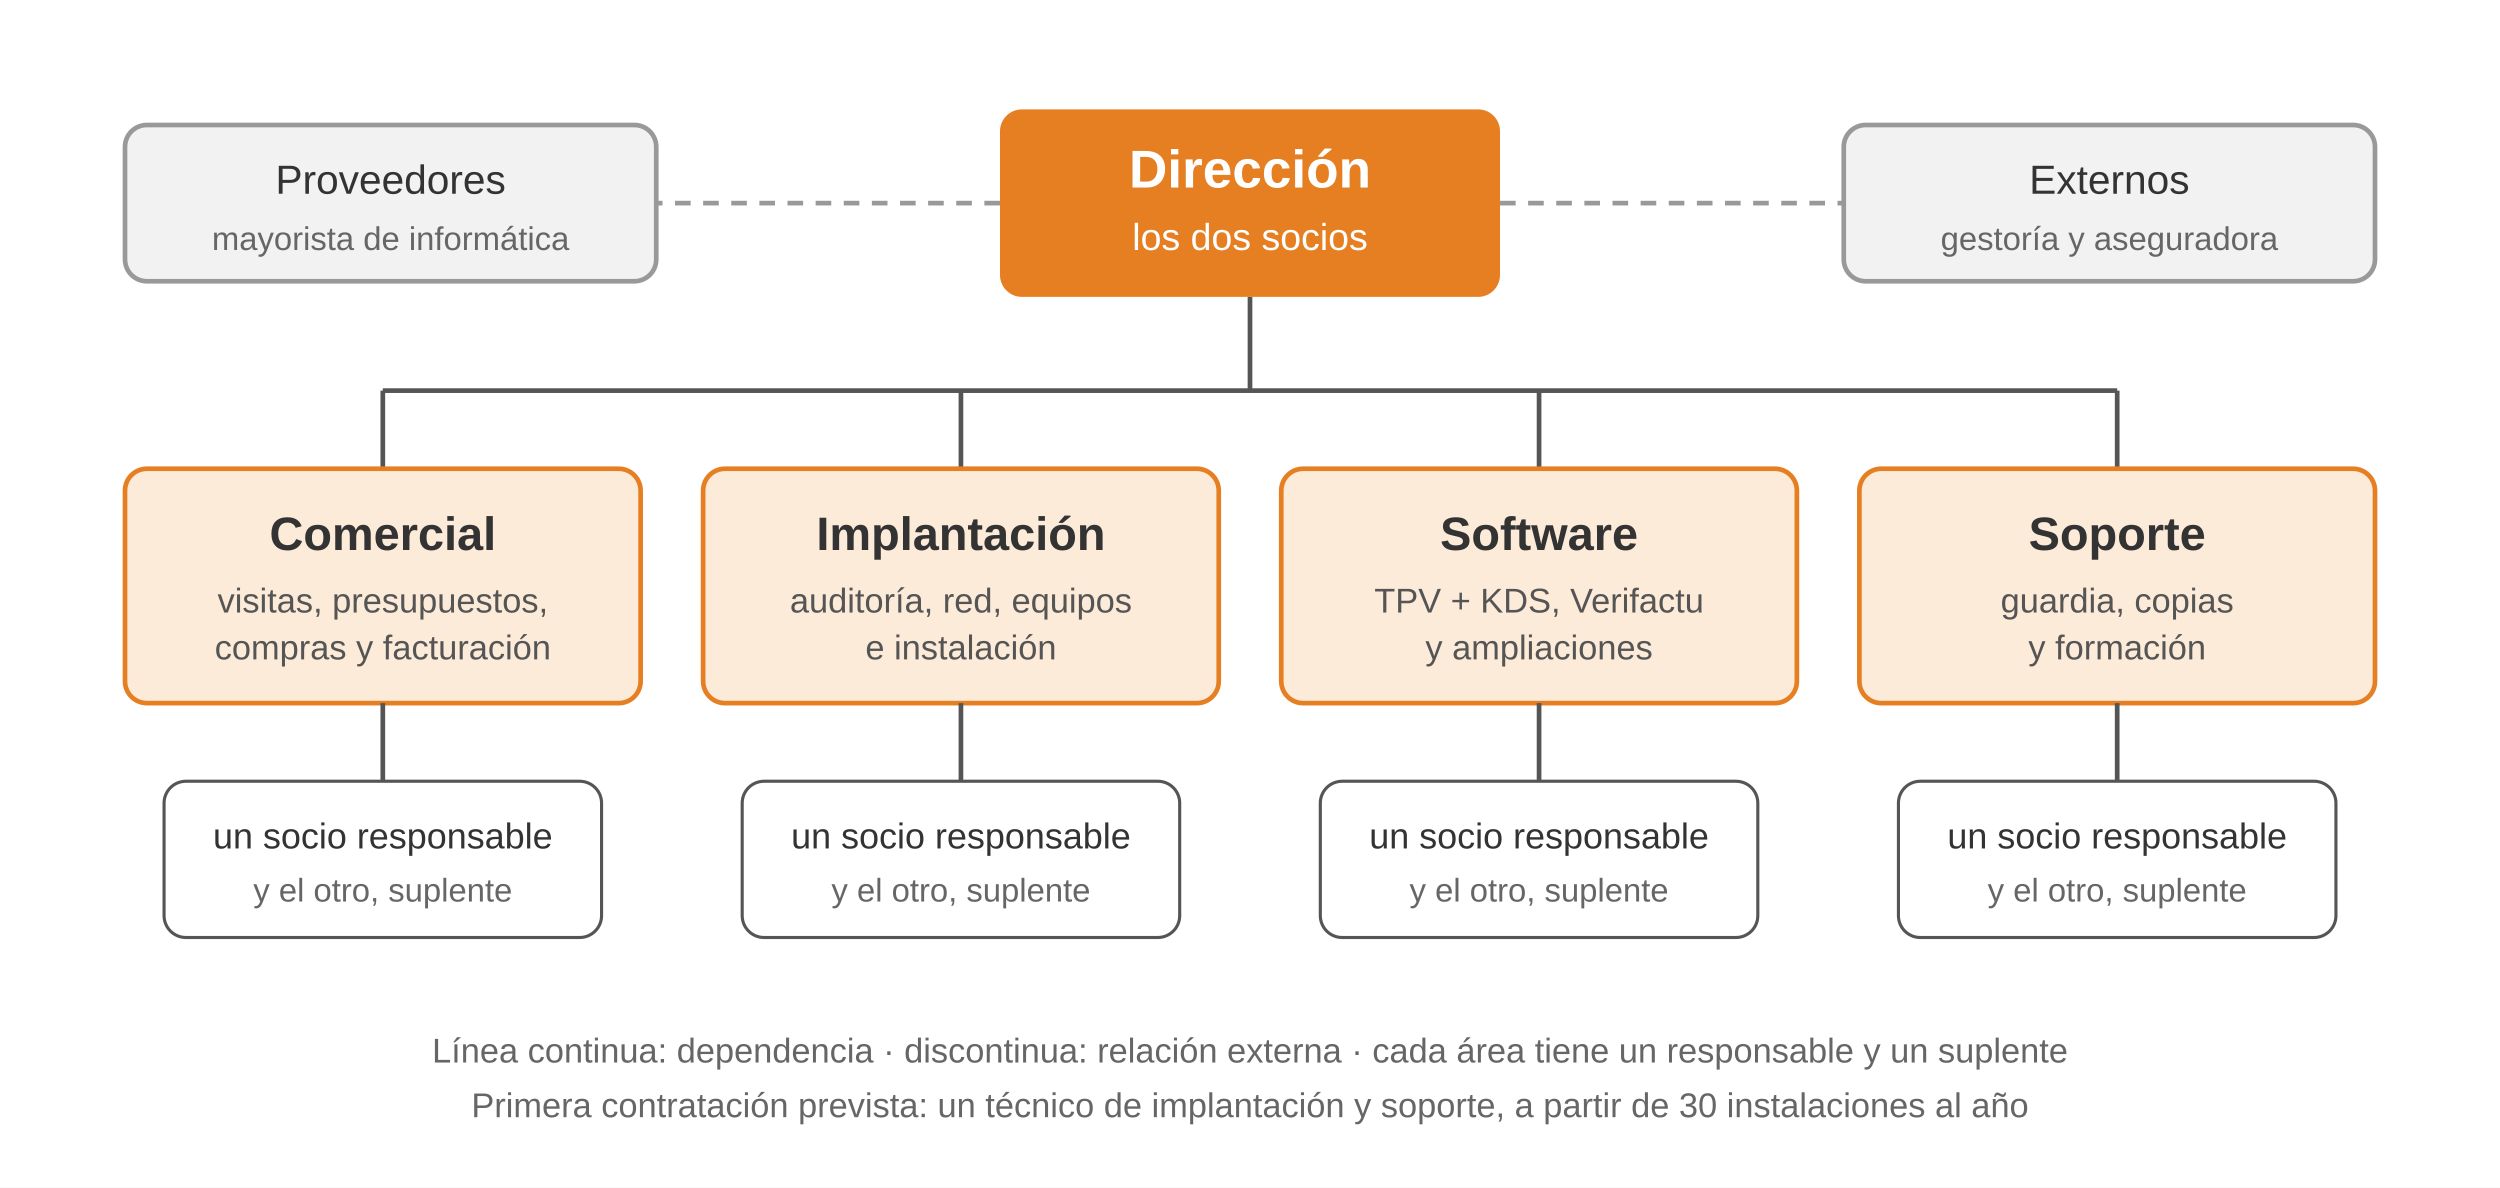
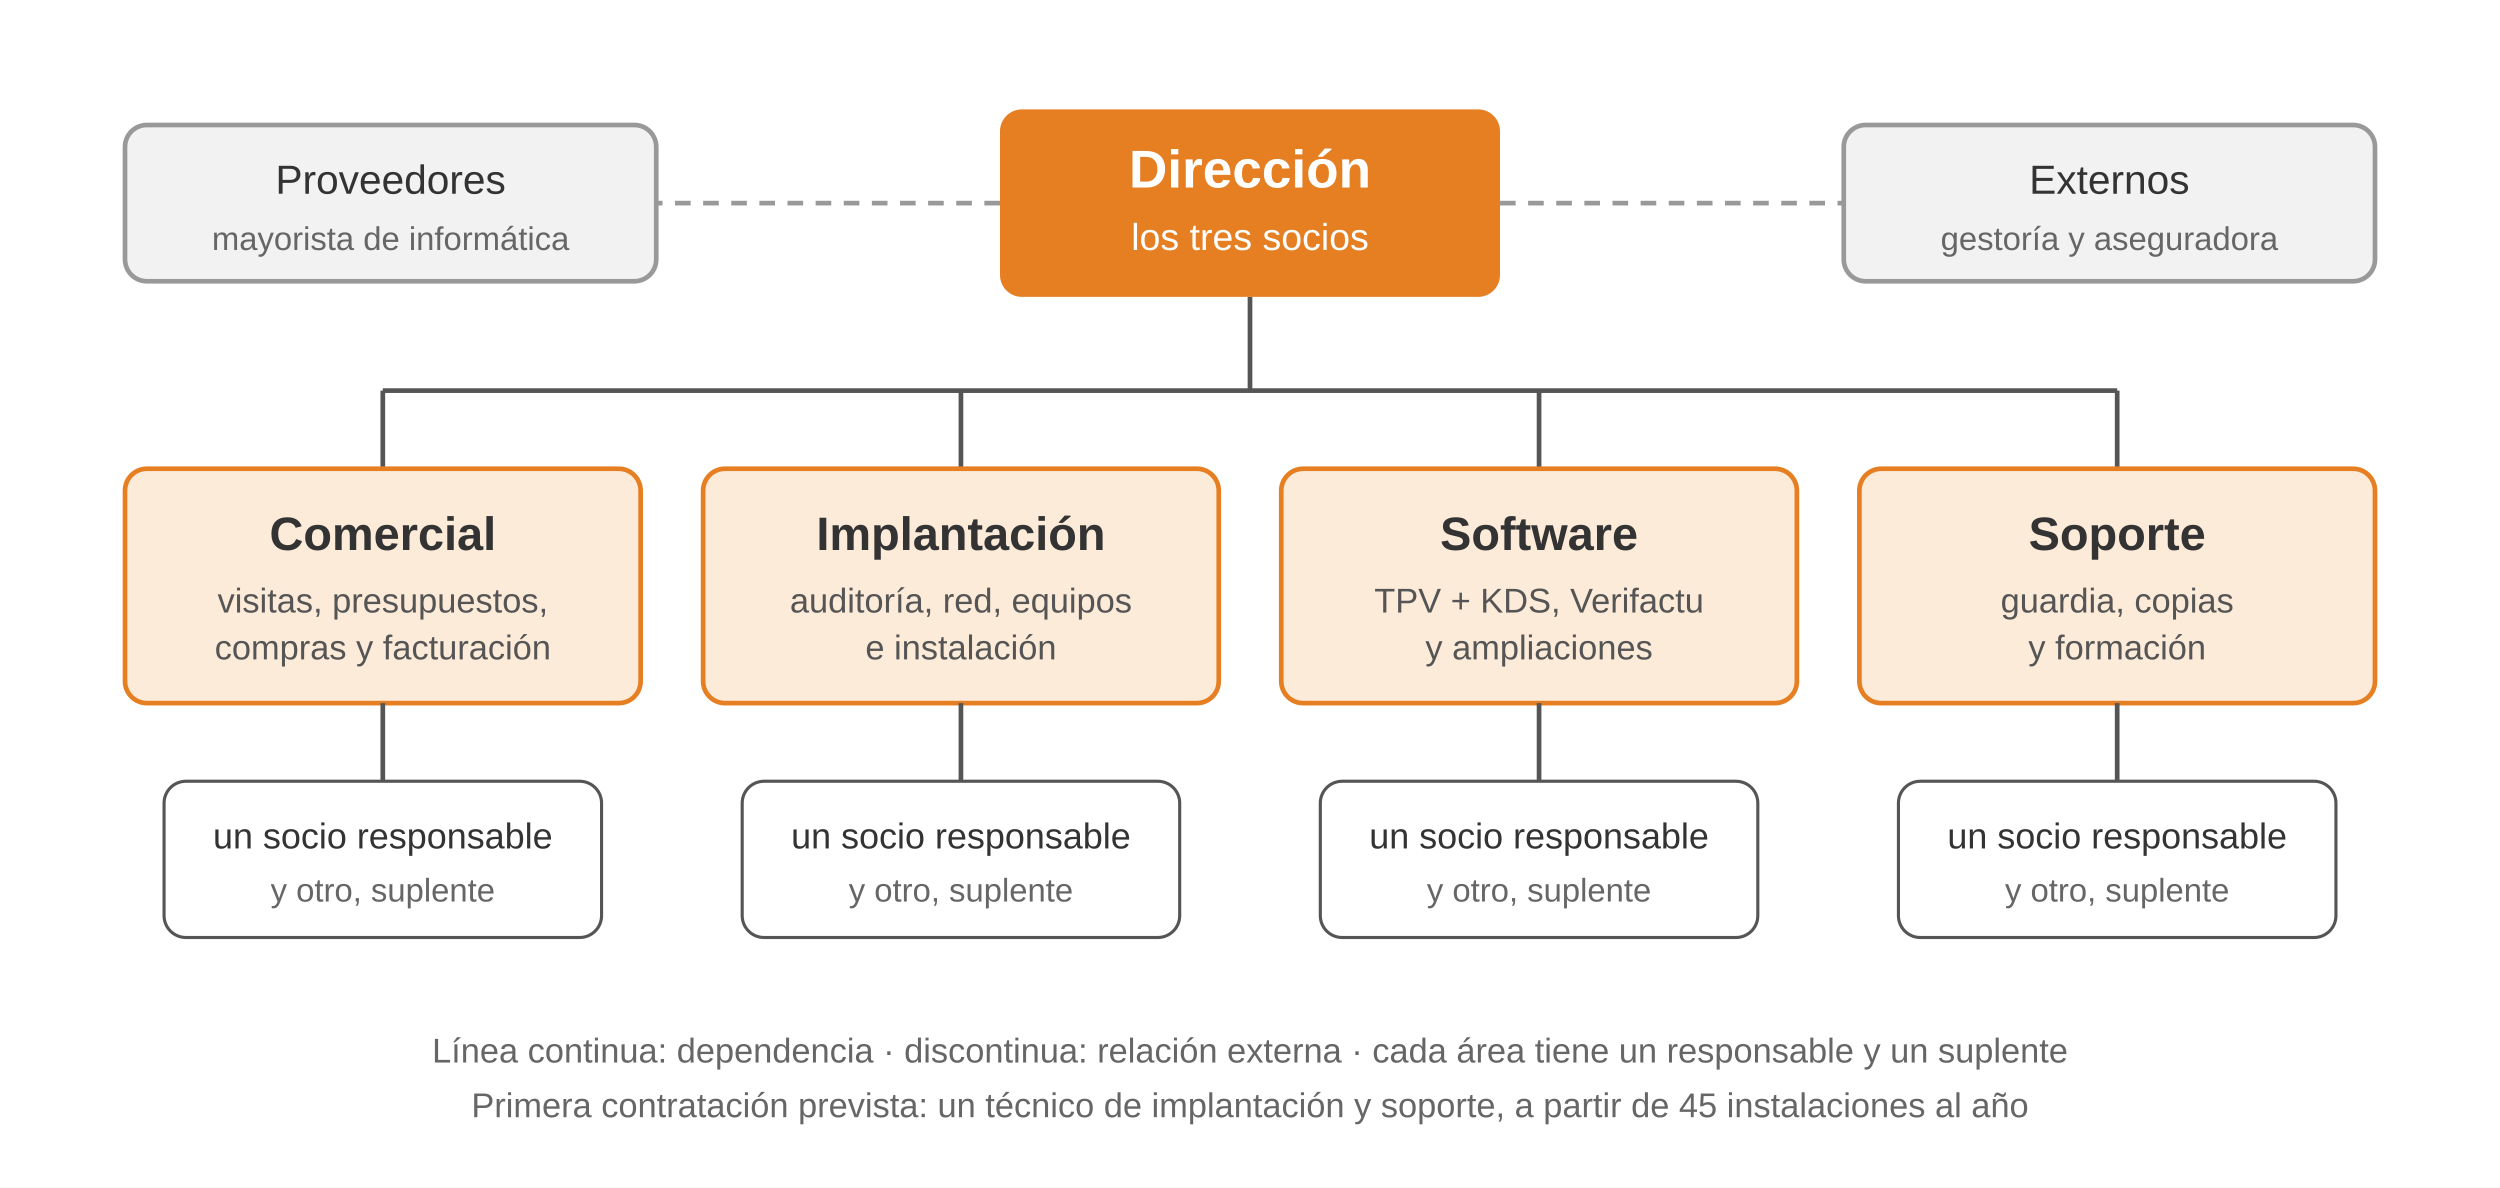
<svg xmlns="http://www.w3.org/2000/svg" width="1600" height="760" viewBox="0 0 1600 760" font-family="Liberation Sans">
  <rect width="1600" height="760" fill="#ffffff" />
  <g stroke="#555" stroke-width="3" fill="none">
    <path d="M800 190 V250" />
    <path d="M245 250 H1355" />
    <path d="M245 250 V300" />
    <path d="M615 250 V300" />
    <path d="M985 250 V300" />
    <path d="M1355 250 V300" />
  </g>
  <g stroke="#999" stroke-width="3" stroke-dasharray="10 8" fill="none">
    <path d="M960 130 H1180" />
    <path d="M640 130 H420" />
  </g>
  <rect x="640" y="70" width="320" height="120" rx="14" fill="#e67e22" />
  <text x="800" y="120" text-anchor="middle" font-size="34" font-weight="bold" fill="#fff">Dirección</text>
-   <text x="800" y="160" text-anchor="middle" font-size="24" fill="#fff">los dos socios</text>
+   <text x="800" y="160" text-anchor="middle" font-size="24" fill="#fff">los tres socios</text>
  <rect x="80" y="80" width="340" height="100" rx="14" fill="#f2f2f2" stroke="#999" stroke-width="3" />
  <text x="250.0" y="124.0" text-anchor="middle" font-size="26" fill="#333">Proveedores</text>
  <text x="250.0" y="160.0" text-anchor="middle" font-size="21" fill="#666">mayorista de informática</text>
  <rect x="1180" y="80" width="340" height="100" rx="14" fill="#f2f2f2" stroke="#999" stroke-width="3" />
  <text x="1350.0" y="124.0" text-anchor="middle" font-size="26" fill="#333">Externos</text>
  <text x="1350.0" y="160.0" text-anchor="middle" font-size="21" fill="#666">gestoría y aseguradora</text>
  <rect x="80" y="300" width="330" height="150" rx="14" fill="#fdebd9" stroke="#e67e22" stroke-width="3" />
  <text x="245.0" y="352" text-anchor="middle" font-size="30" font-weight="bold" fill="#333">Comercial</text>
  <text x="245.0" y="392" text-anchor="middle" font-size="22" fill="#555">visitas, presupuestos,</text>
  <text x="245.0" y="422" text-anchor="middle" font-size="22" fill="#555">compras y facturación</text>
  <path d="M245.0 450 V500" stroke="#555" stroke-width="3" />
  <rect x="105" y="500" width="280" height="100" rx="14" fill="#fff" stroke="#555" stroke-width="2" />
  <text x="245.0" y="543" text-anchor="middle" font-size="23" fill="#333">un socio responsable</text>
-   <text x="245.0" y="577" text-anchor="middle" font-size="21" fill="#666">y el otro, suplente</text>
+   <text x="245.0" y="577" text-anchor="middle" font-size="21" fill="#666">y otro, suplente</text>
  <rect x="450" y="300" width="330" height="150" rx="14" fill="#fdebd9" stroke="#e67e22" stroke-width="3" />
  <text x="615.0" y="352" text-anchor="middle" font-size="30" font-weight="bold" fill="#333">Implantación</text>
  <text x="615.0" y="392" text-anchor="middle" font-size="22" fill="#555">auditoría, red, equipos</text>
  <text x="615.0" y="422" text-anchor="middle" font-size="22" fill="#555">e instalación</text>
  <path d="M615.0 450 V500" stroke="#555" stroke-width="3" />
  <rect x="475" y="500" width="280" height="100" rx="14" fill="#fff" stroke="#555" stroke-width="2" />
  <text x="615.0" y="543" text-anchor="middle" font-size="23" fill="#333">un socio responsable</text>
-   <text x="615.0" y="577" text-anchor="middle" font-size="21" fill="#666">y el otro, suplente</text>
+   <text x="615.0" y="577" text-anchor="middle" font-size="21" fill="#666">y otro, suplente</text>
  <rect x="820" y="300" width="330" height="150" rx="14" fill="#fdebd9" stroke="#e67e22" stroke-width="3" />
  <text x="985.0" y="352" text-anchor="middle" font-size="30" font-weight="bold" fill="#333">Software</text>
  <text x="985.0" y="392" text-anchor="middle" font-size="22" fill="#555">TPV + KDS, Verifactu</text>
  <text x="985.0" y="422" text-anchor="middle" font-size="22" fill="#555">y ampliaciones</text>
  <path d="M985.0 450 V500" stroke="#555" stroke-width="3" />
  <rect x="845" y="500" width="280" height="100" rx="14" fill="#fff" stroke="#555" stroke-width="2" />
  <text x="985.0" y="543" text-anchor="middle" font-size="23" fill="#333">un socio responsable</text>
-   <text x="985.0" y="577" text-anchor="middle" font-size="21" fill="#666">y el otro, suplente</text>
+   <text x="985.0" y="577" text-anchor="middle" font-size="21" fill="#666">y otro, suplente</text>
  <rect x="1190" y="300" width="330" height="150" rx="14" fill="#fdebd9" stroke="#e67e22" stroke-width="3" />
  <text x="1355.0" y="352" text-anchor="middle" font-size="30" font-weight="bold" fill="#333">Soporte</text>
  <text x="1355.0" y="392" text-anchor="middle" font-size="22" fill="#555">guardia, copias</text>
  <text x="1355.0" y="422" text-anchor="middle" font-size="22" fill="#555">y formación</text>
  <path d="M1355.0 450 V500" stroke="#555" stroke-width="3" />
  <rect x="1215" y="500" width="280" height="100" rx="14" fill="#fff" stroke="#555" stroke-width="2" />
  <text x="1355.0" y="543" text-anchor="middle" font-size="23" fill="#333">un socio responsable</text>
-   <text x="1355.0" y="577" text-anchor="middle" font-size="21" fill="#666">y el otro, suplente</text>
+   <text x="1355.0" y="577" text-anchor="middle" font-size="21" fill="#666">y otro, suplente</text>
  <text x="800" y="680" text-anchor="middle" font-size="22" fill="#666">Línea continua: dependencia · discontinua: relación externa · cada área tiene un responsable y un suplente</text>
-   <text x="800" y="715" text-anchor="middle" font-size="22" fill="#666">Primera contratación prevista: un técnico de implantación y soporte, a partir de 30 instalaciones al año</text>
+   <text x="800" y="715" text-anchor="middle" font-size="22" fill="#666">Primera contratación prevista: un técnico de implantación y soporte, a partir de 45 instalaciones al año</text>
</svg>
